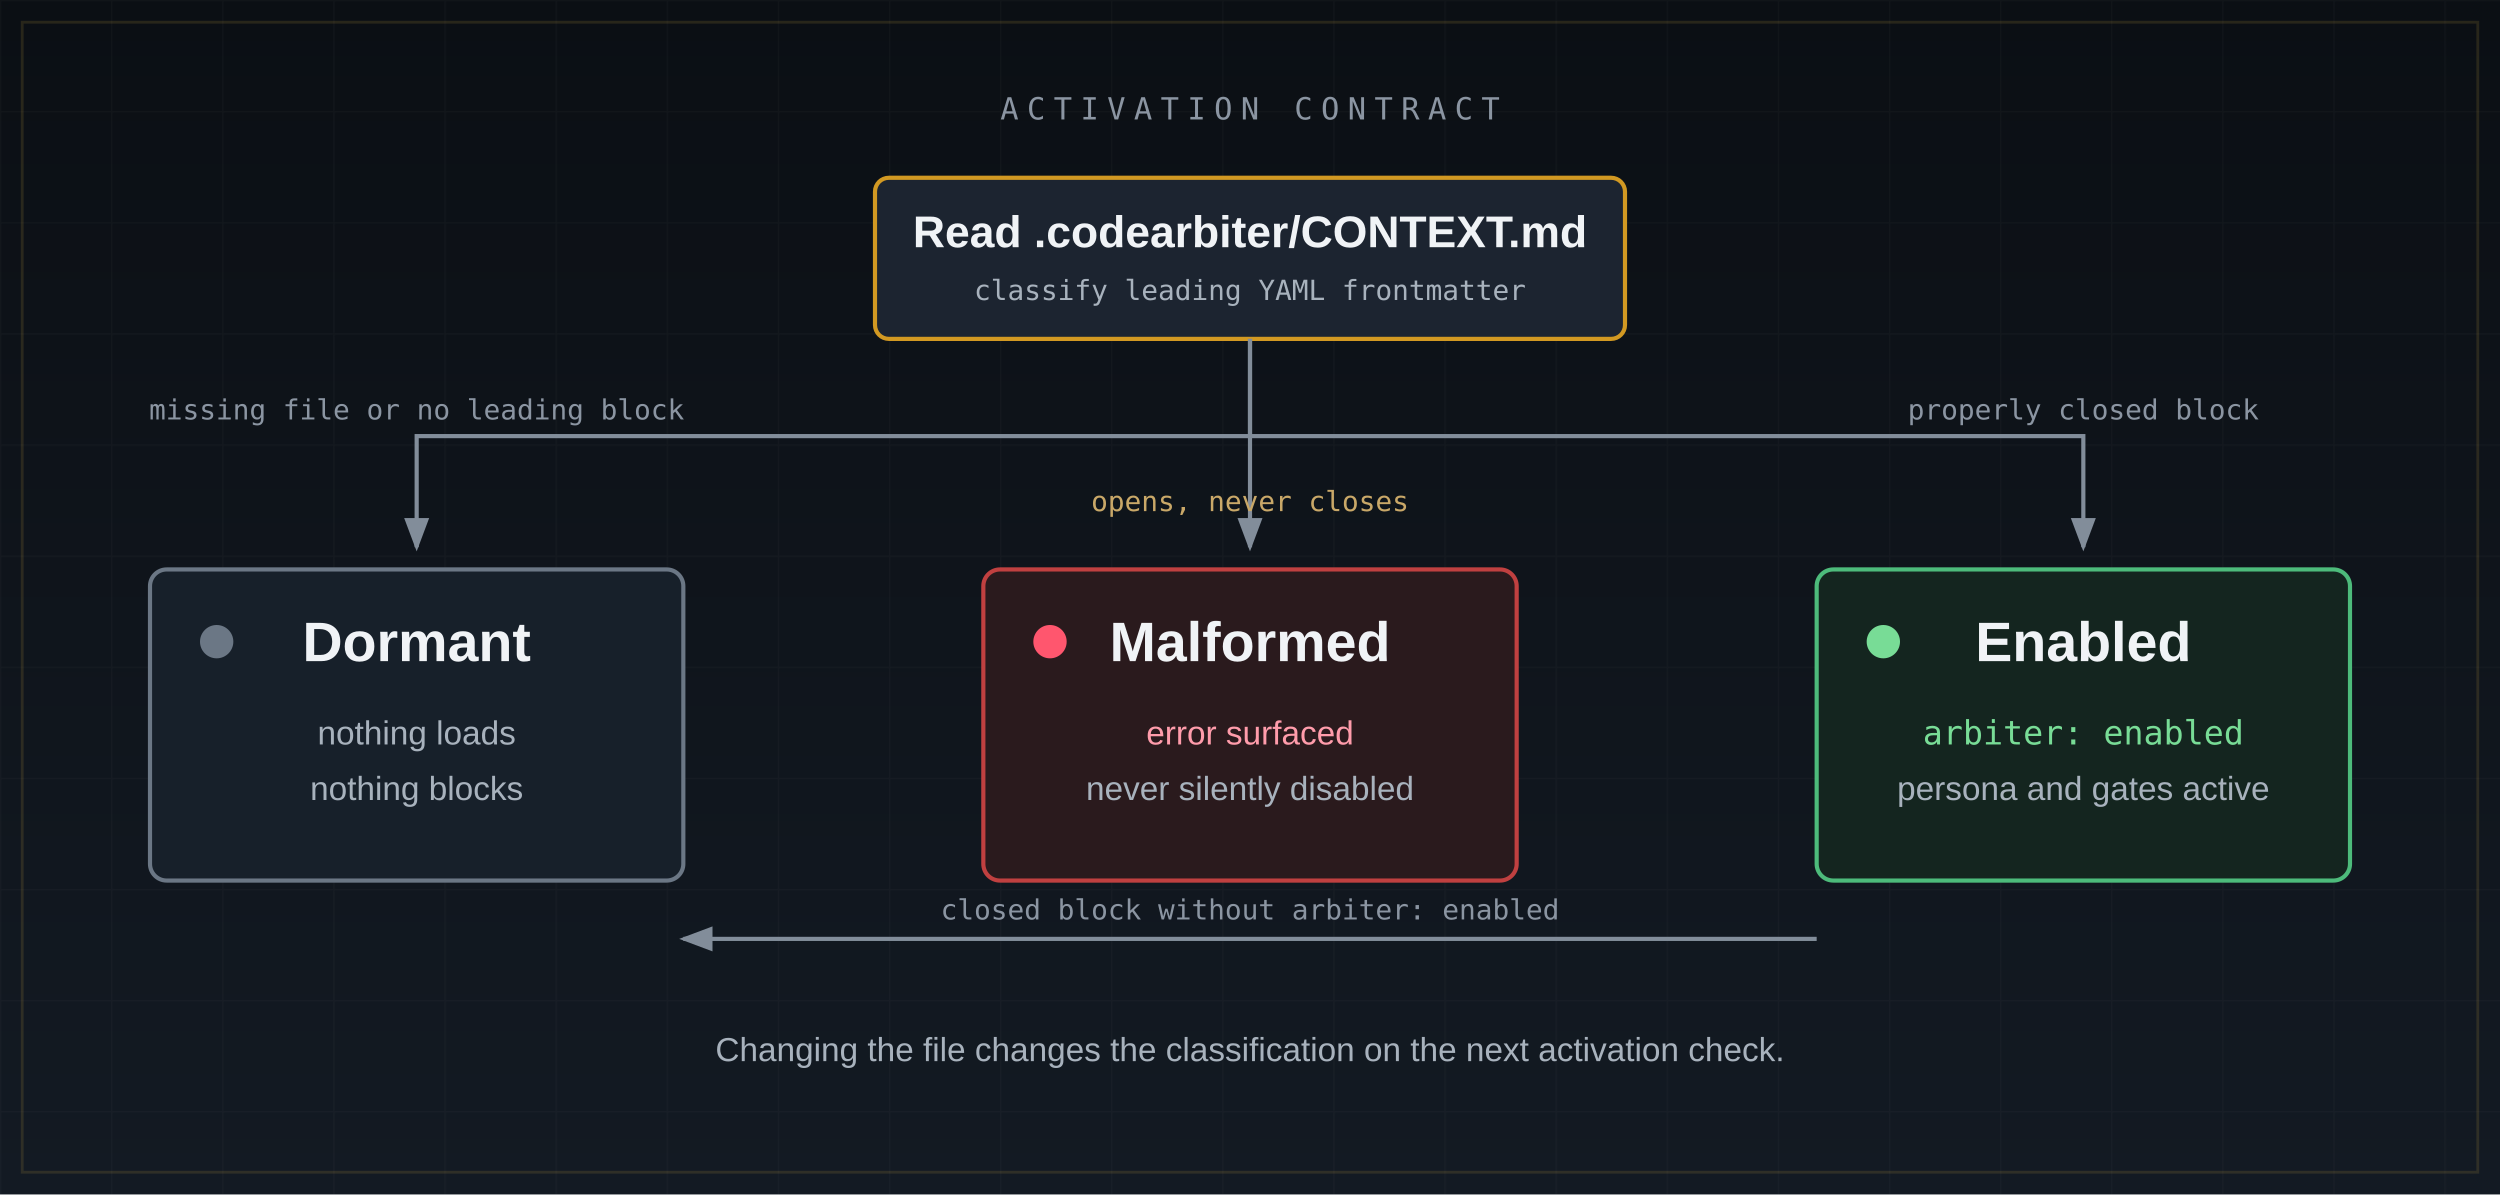
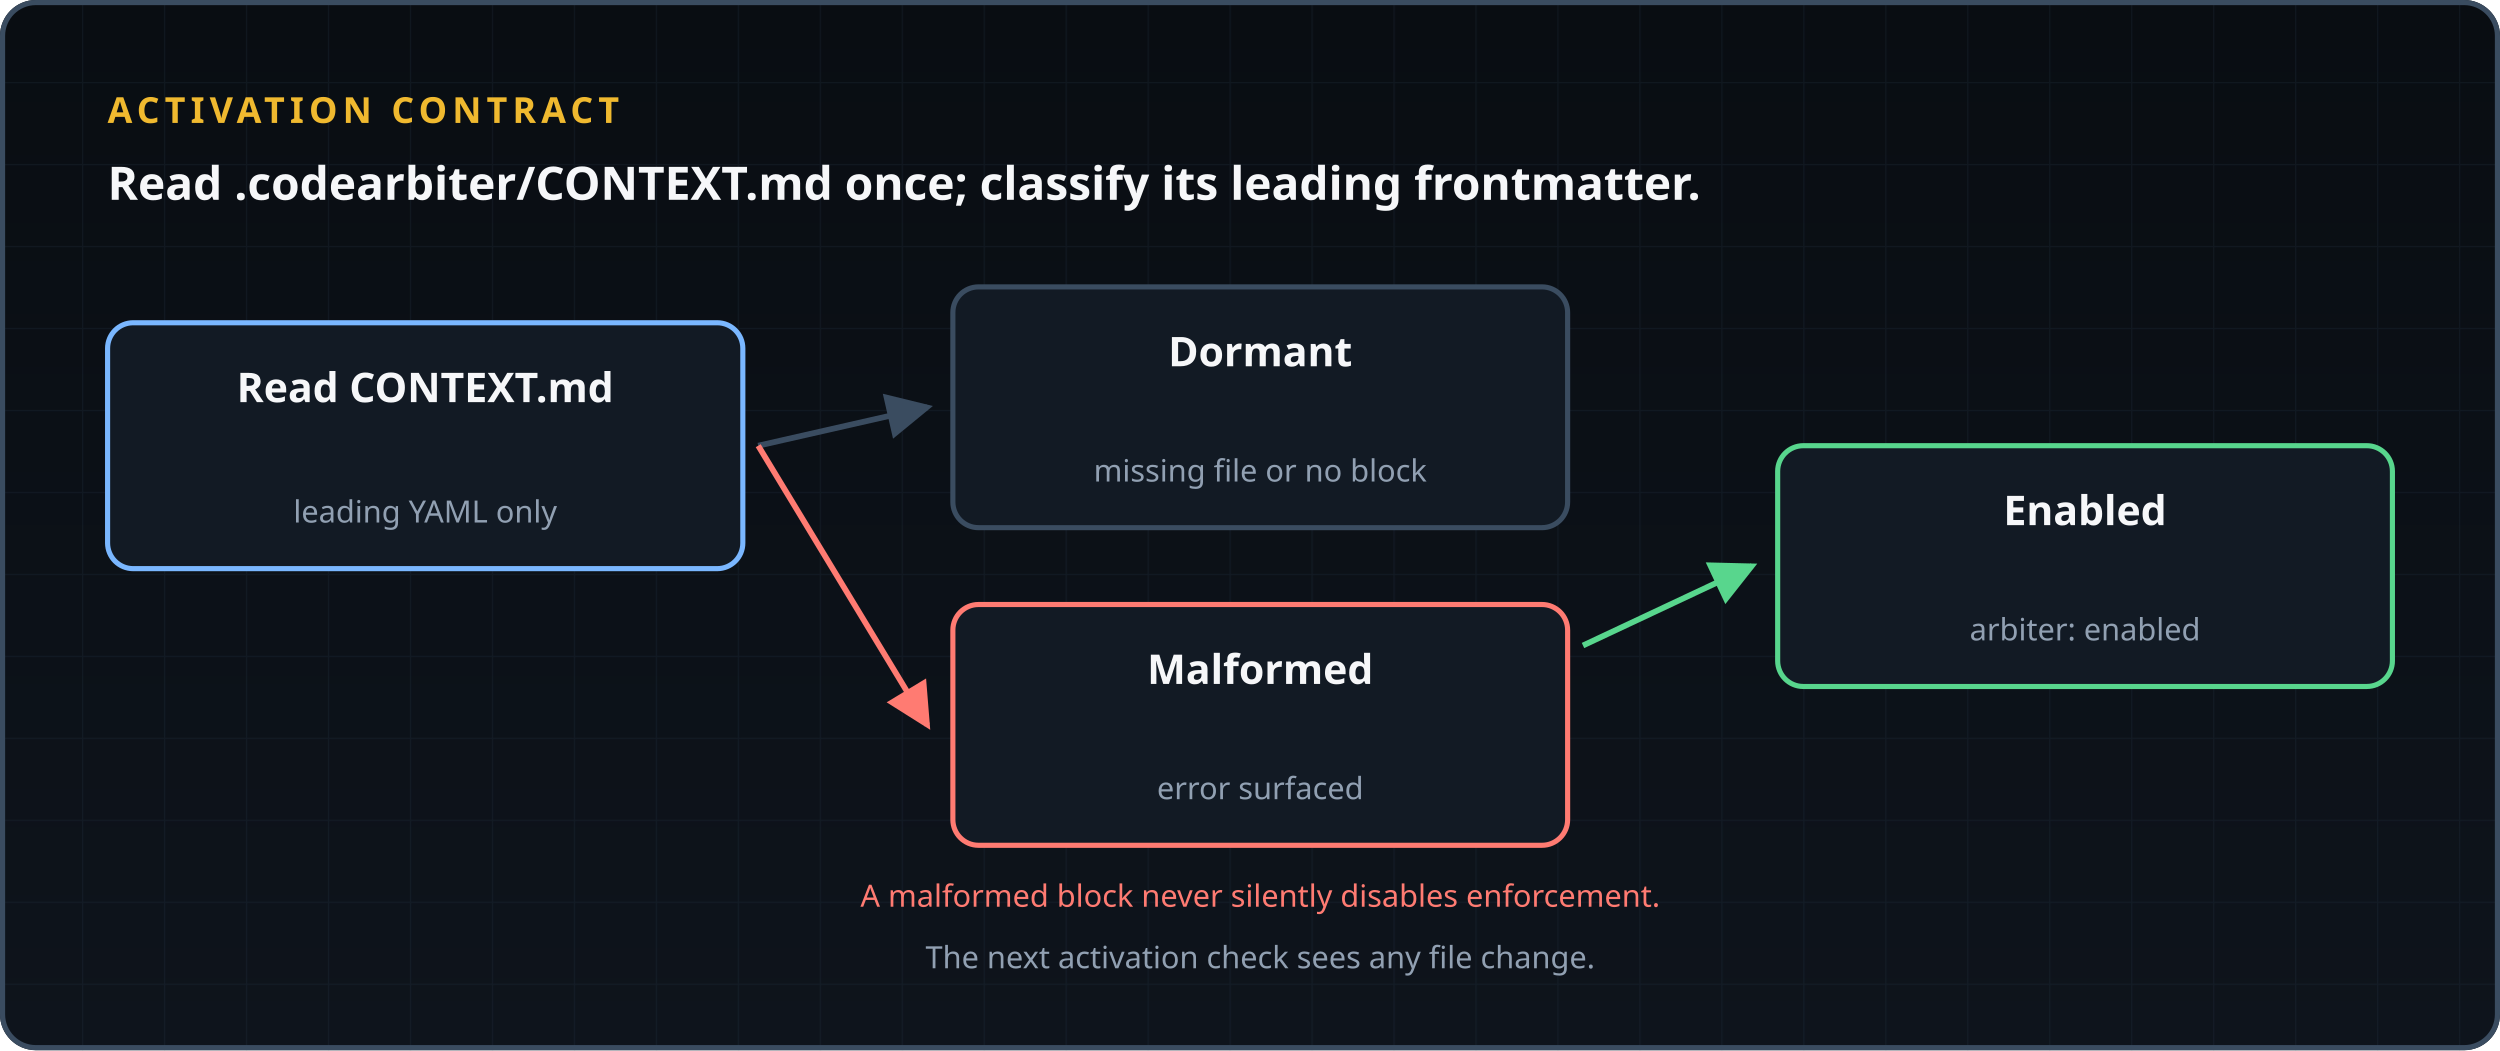
- <svg xmlns="http://www.w3.org/2000/svg" viewBox="0 0 900 430" role="img" aria-label="Activation classification flow. A missing CONTEXT.md file or a file without leading frontmatter is dormant. Frontmatter that opens but never closes is malformed and surfaces an error. Properly closed frontmatter containing arbiter enabled activates codeArbiter; a closed block without that flag remains dormant.">
+ <svg xmlns="http://www.w3.org/2000/svg" viewBox="0 0 976 410" role="img" data-diagram-system="ca-v2">
  <defs>
-     <linearGradient id="as-bg" x1="0" y1="0" x2="0" y2="1">
-       <stop offset="0" stop-color="#0b0f14" />
-       <stop offset="1" stop-color="#131a23" />
+     <linearGradient id="canvas" x1="0" y1="0" x2="0" y2="1">
+       <stop stop-color="#090d12" />
+       <stop offset="1" stop-color="#0e141c" />
    </linearGradient>
-     <pattern id="as-grid" width="40" height="40" patternUnits="userSpaceOnUse">
-       <path d="M40 0H0V40" fill="none" stroke="#e6edf3" stroke-opacity="0.028" />
+     <pattern id="grid" width="32" height="32" patternUnits="userSpaceOnUse">
+       <path d="M32 0H0V32" fill="none" stroke="#273647" stroke-width="1" stroke-opacity=".24" />
    </pattern>
-     <marker id="as-arrow" markerWidth="8" markerHeight="8" refX="7" refY="3" orient="auto">
-       <path d="M0 0v6l8-3z" fill="#828d9a" />
+     <marker id="arrow" markerWidth="8" markerHeight="8" refX="7" refY="4" orient="auto" markerUnits="strokeWidth">
+       <path d="M0 0 8 4 0 8z" fill="context-stroke" />
    </marker>
  </defs>
-   <rect width="900" height="430" fill="url(#as-bg)" />
-   <rect width="900" height="430" fill="url(#as-grid)" />
-   <rect x="8" y="8" width="884" height="414" fill="none" stroke="#e3b341" stroke-opacity="0.14" />
-   <text x="450" y="43" text-anchor="middle" font-family="ui-monospace, 'Cascadia Code', Consolas, monospace" font-size="11" letter-spacing="3" fill="#8b95a2">ACTIVATION CONTRACT</text>
-   <rect x="315" y="64" width="270" height="58" rx="5" fill="#1c2430" stroke="#d29922" stroke-width="1.5" />
-   <text x="450" y="89" text-anchor="middle" font-family="'Segoe UI', Arial, sans-serif" font-size="16" font-weight="700" fill="#f0f3f6">Read .codearbiter/CONTEXT.md</text>
-   <text x="450" y="108" text-anchor="middle" font-family="ui-monospace, 'Cascadia Code', Consolas, monospace" font-size="10" fill="#a8b2bd">classify leading YAML frontmatter</text>
-   <path d="M450 122V157H150V197" fill="none" stroke="#828d9a" stroke-width="1.5" marker-end="url(#as-arrow)" />
-   <path d="M450 122V197" fill="none" stroke="#828d9a" stroke-width="1.5" marker-end="url(#as-arrow)" />
-   <path d="M450 157H750V197" fill="none" stroke="#828d9a" stroke-width="1.5" marker-end="url(#as-arrow)" />
-   <text x="150" y="151" text-anchor="middle" font-family="ui-monospace, 'Cascadia Code', Consolas, monospace" font-size="10" fill="#8b95a2">missing file or no leading block</text>
-   <text x="450" y="184" text-anchor="middle" font-family="ui-monospace, 'Cascadia Code', Consolas, monospace" font-size="10" fill="#c9a868">opens, never closes</text>
-   <text x="750" y="151" text-anchor="middle" font-family="ui-monospace, 'Cascadia Code', Consolas, monospace" font-size="10" fill="#8b95a2">properly closed block</text>
-   <rect x="54" y="205" width="192" height="112" rx="6" fill="#17202a" stroke="#6b7785" stroke-width="1.5" />
-   <circle cx="78" cy="231" r="6" fill="#6b7785" />
-   <text x="150" y="238" text-anchor="middle" font-family="'Segoe UI', Arial, sans-serif" font-size="20" font-weight="700" fill="#f0f3f6">Dormant</text>
-   <text x="150" y="268" text-anchor="middle" font-family="'Segoe UI', Arial, sans-serif" font-size="12" fill="#a8b2bd">nothing loads</text>
-   <text x="150" y="288" text-anchor="middle" font-family="'Segoe UI', Arial, sans-serif" font-size="12" fill="#a8b2bd">nothing blocks</text>
-   <rect x="354" y="205" width="192" height="112" rx="6" fill="#2a1a1d" stroke="#c04040" stroke-width="1.5" />
-   <circle cx="378" cy="231" r="6" fill="#ff566e" />
-   <text x="450" y="238" text-anchor="middle" font-family="'Segoe UI', Arial, sans-serif" font-size="20" font-weight="700" fill="#f0f3f6">Malformed</text>
-   <text x="450" y="268" text-anchor="middle" font-family="'Segoe UI', Arial, sans-serif" font-size="12" fill="#ff9cab">error surfaced</text>
-   <text x="450" y="288" text-anchor="middle" font-family="'Segoe UI', Arial, sans-serif" font-size="12" fill="#a8b2bd">never silently disabled</text>
-   <rect x="654" y="205" width="192" height="112" rx="6" fill="#14251f" stroke="#4dbb7b" stroke-width="1.5" />
-   <circle cx="678" cy="231" r="6" fill="#78dc96" />
-   <text x="750" y="238" text-anchor="middle" font-family="'Segoe UI', Arial, sans-serif" font-size="20" font-weight="700" fill="#f0f3f6">Enabled</text>
-   <text x="750" y="268" text-anchor="middle" font-family="ui-monospace, 'Cascadia Code', Consolas, monospace" font-size="12" fill="#78dc96">arbiter: enabled</text>
-   <text x="750" y="288" text-anchor="middle" font-family="'Segoe UI', Arial, sans-serif" font-size="12" fill="#a8b2bd">persona and gates active</text>
-   <path d="M654 338H246" fill="none" stroke="#828d9a" stroke-width="1.5" marker-end="url(#as-arrow)" />
-   <text x="450" y="331" text-anchor="middle" font-family="ui-monospace, 'Cascadia Code', Consolas, monospace" font-size="10" fill="#8b95a2">closed block without arbiter: enabled</text>
-   <text x="450" y="382" text-anchor="middle" font-family="'Segoe UI', Arial, sans-serif" font-size="12" fill="#a8b2bd">Changing the file changes the classification on the next activation check.</text>
+   <rect width="976" height="410" rx="14" fill="url(#canvas)" />
+   <rect width="976" height="410" rx="14" fill="url(#grid)" />
+   <rect x="1" y="1" width="974" height="408" rx="13" fill="none" stroke="#3a4c60" stroke-width="2" />
+   <text x="42" y="48" font-family="JetBrains Mono Variable" font-size="14" font-weight="750" fill="#f0b92f" text-anchor="start" letter-spacing="2">ACTIVATION CONTRACT</text>
+   <text x="42" y="78" font-family="Manrope Variable" font-size="18" font-weight="700" fill="#f6f7f9" text-anchor="start">Read .codearbiter/CONTEXT.md once; classify its leading frontmatter.</text>
+   <rect x="42" y="126" width="248" height="96" rx="10" fill="#121a24" stroke="#7ab7ff" stroke-width="2" />
+   <text x="166" y="157" font-family="Manrope Variable" font-size="16" font-weight="700" fill="#f6f7f9" text-anchor="middle">Read CONTEXT.md</text>
+   <text x="166" y="204" font-family="JetBrains Mono Variable" font-size="12" font-weight="500" fill="#91a0b2" text-anchor="middle" data-label-kind="annotation">leading YAML only</text>
+   <rect x="372" y="112" width="240" height="94" rx="10" fill="#121a24" stroke="#3a4c60" stroke-width="2" />
+   <text x="492" y="143" font-family="Manrope Variable" font-size="16" font-weight="700" fill="#f6f7f9" text-anchor="middle">Dormant</text>
+   <text x="492" y="188" font-family="JetBrains Mono Variable" font-size="12" font-weight="500" fill="#91a0b2" text-anchor="middle" data-label-kind="annotation">missing file or no block</text>
+   <rect x="372" y="236" width="240" height="94" rx="10" fill="#121a24" stroke="#ff7b72" stroke-width="2" />
+   <text x="492" y="267" font-family="Manrope Variable" font-size="16" font-weight="700" fill="#f6f7f9" text-anchor="middle">Malformed</text>
+   <text x="492" y="312" font-family="JetBrains Mono Variable" font-size="12" font-weight="500" fill="#91a0b2" text-anchor="middle" data-label-kind="annotation">error surfaced</text>
+   <rect x="694" y="174" width="240" height="94" rx="10" fill="#121a24" stroke="#58d68d" stroke-width="2" />
+   <text x="814" y="205" font-family="Manrope Variable" font-size="16" font-weight="700" fill="#f6f7f9" text-anchor="middle">Enabled</text>
+   <text x="814" y="250" font-family="JetBrains Mono Variable" font-size="12" font-weight="500" fill="#91a0b2" text-anchor="middle" data-label-kind="annotation">arbiter: enabled</text>
+   <path d="M296 174 L362 159" fill="none" stroke="#3a4c60" stroke-width="2.25" marker-end="url(#arrow)" />
+   <path d="M296 174 L362 283" fill="none" stroke="#ff7b72" stroke-width="2.25" marker-end="url(#arrow)" />
+   <path d="M618 252 L684 221" fill="none" stroke="#58d68d" stroke-width="2.25" marker-end="url(#arrow)" />
+   <text x="492" y="354" font-family="JetBrains Mono Variable" font-size="12" font-weight="500" fill="#ff7b72" text-anchor="middle" data-label-kind="annotation">A malformed block never silently disables enforcement.</text>
+   <text x="492" y="378" font-family="JetBrains Mono Variable" font-size="12" font-weight="500" fill="#91a0b2" text-anchor="middle" data-label-kind="annotation">The next activation check sees any file change.</text>
</svg>
